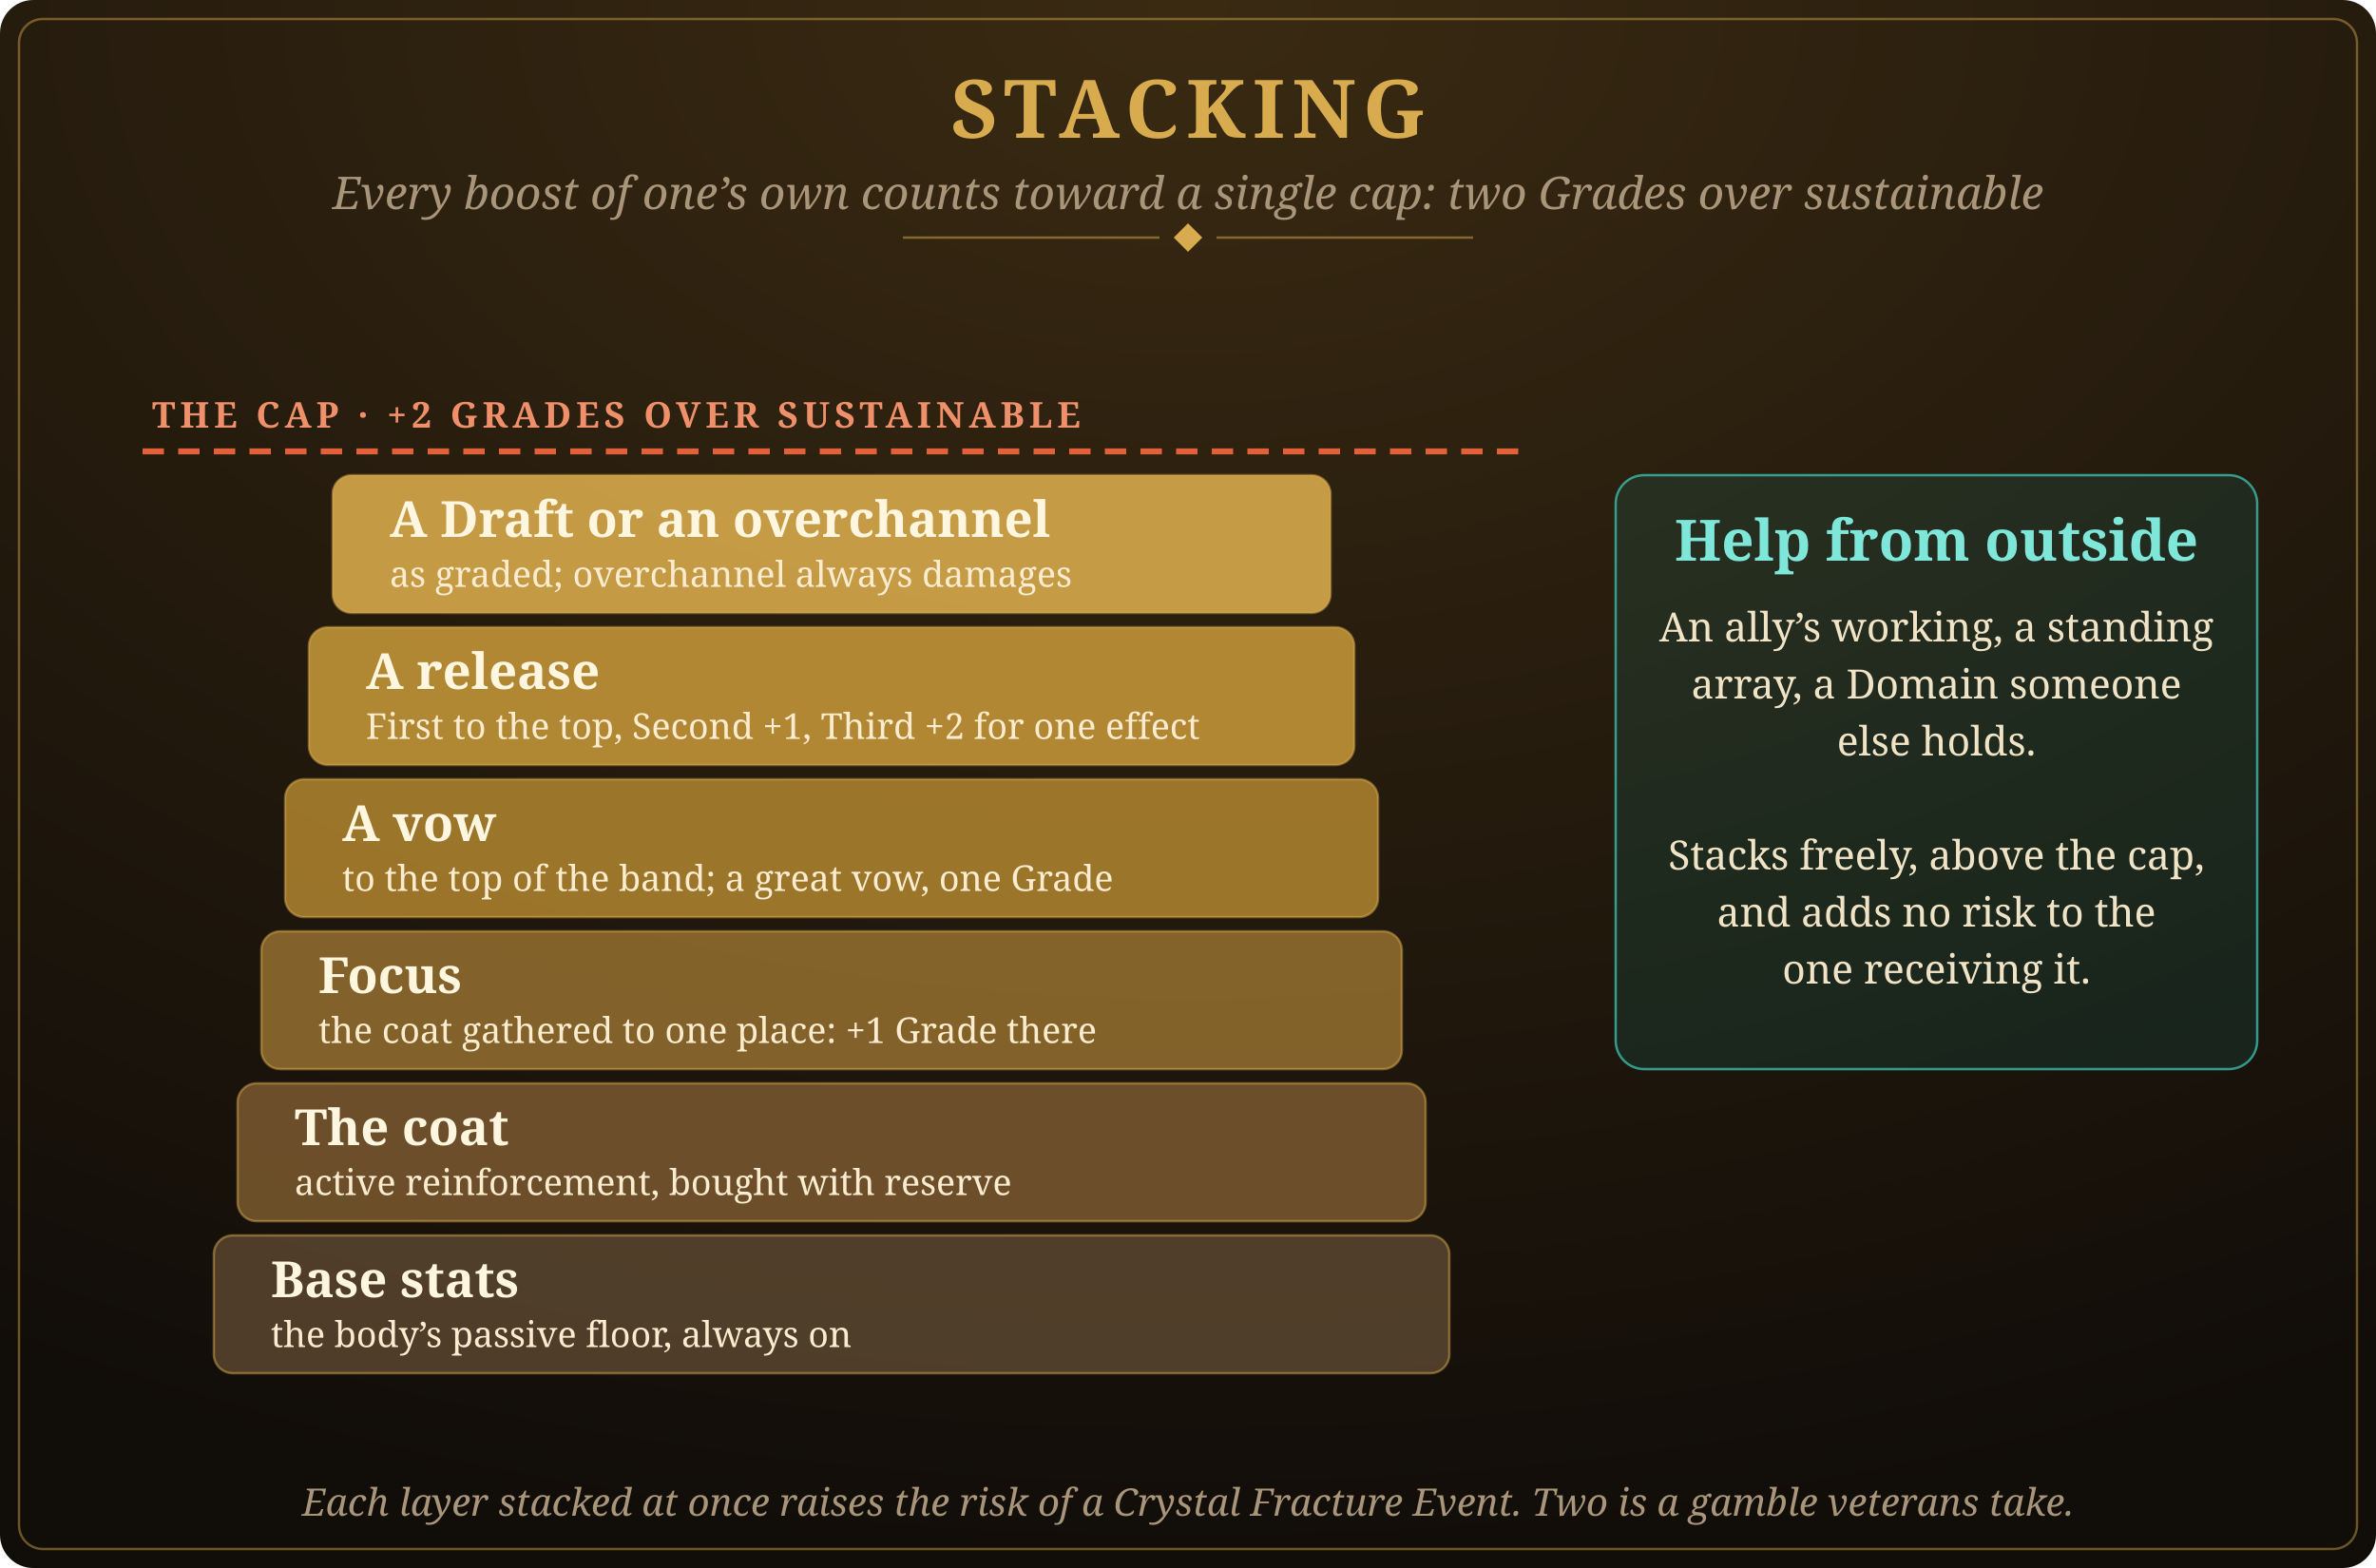
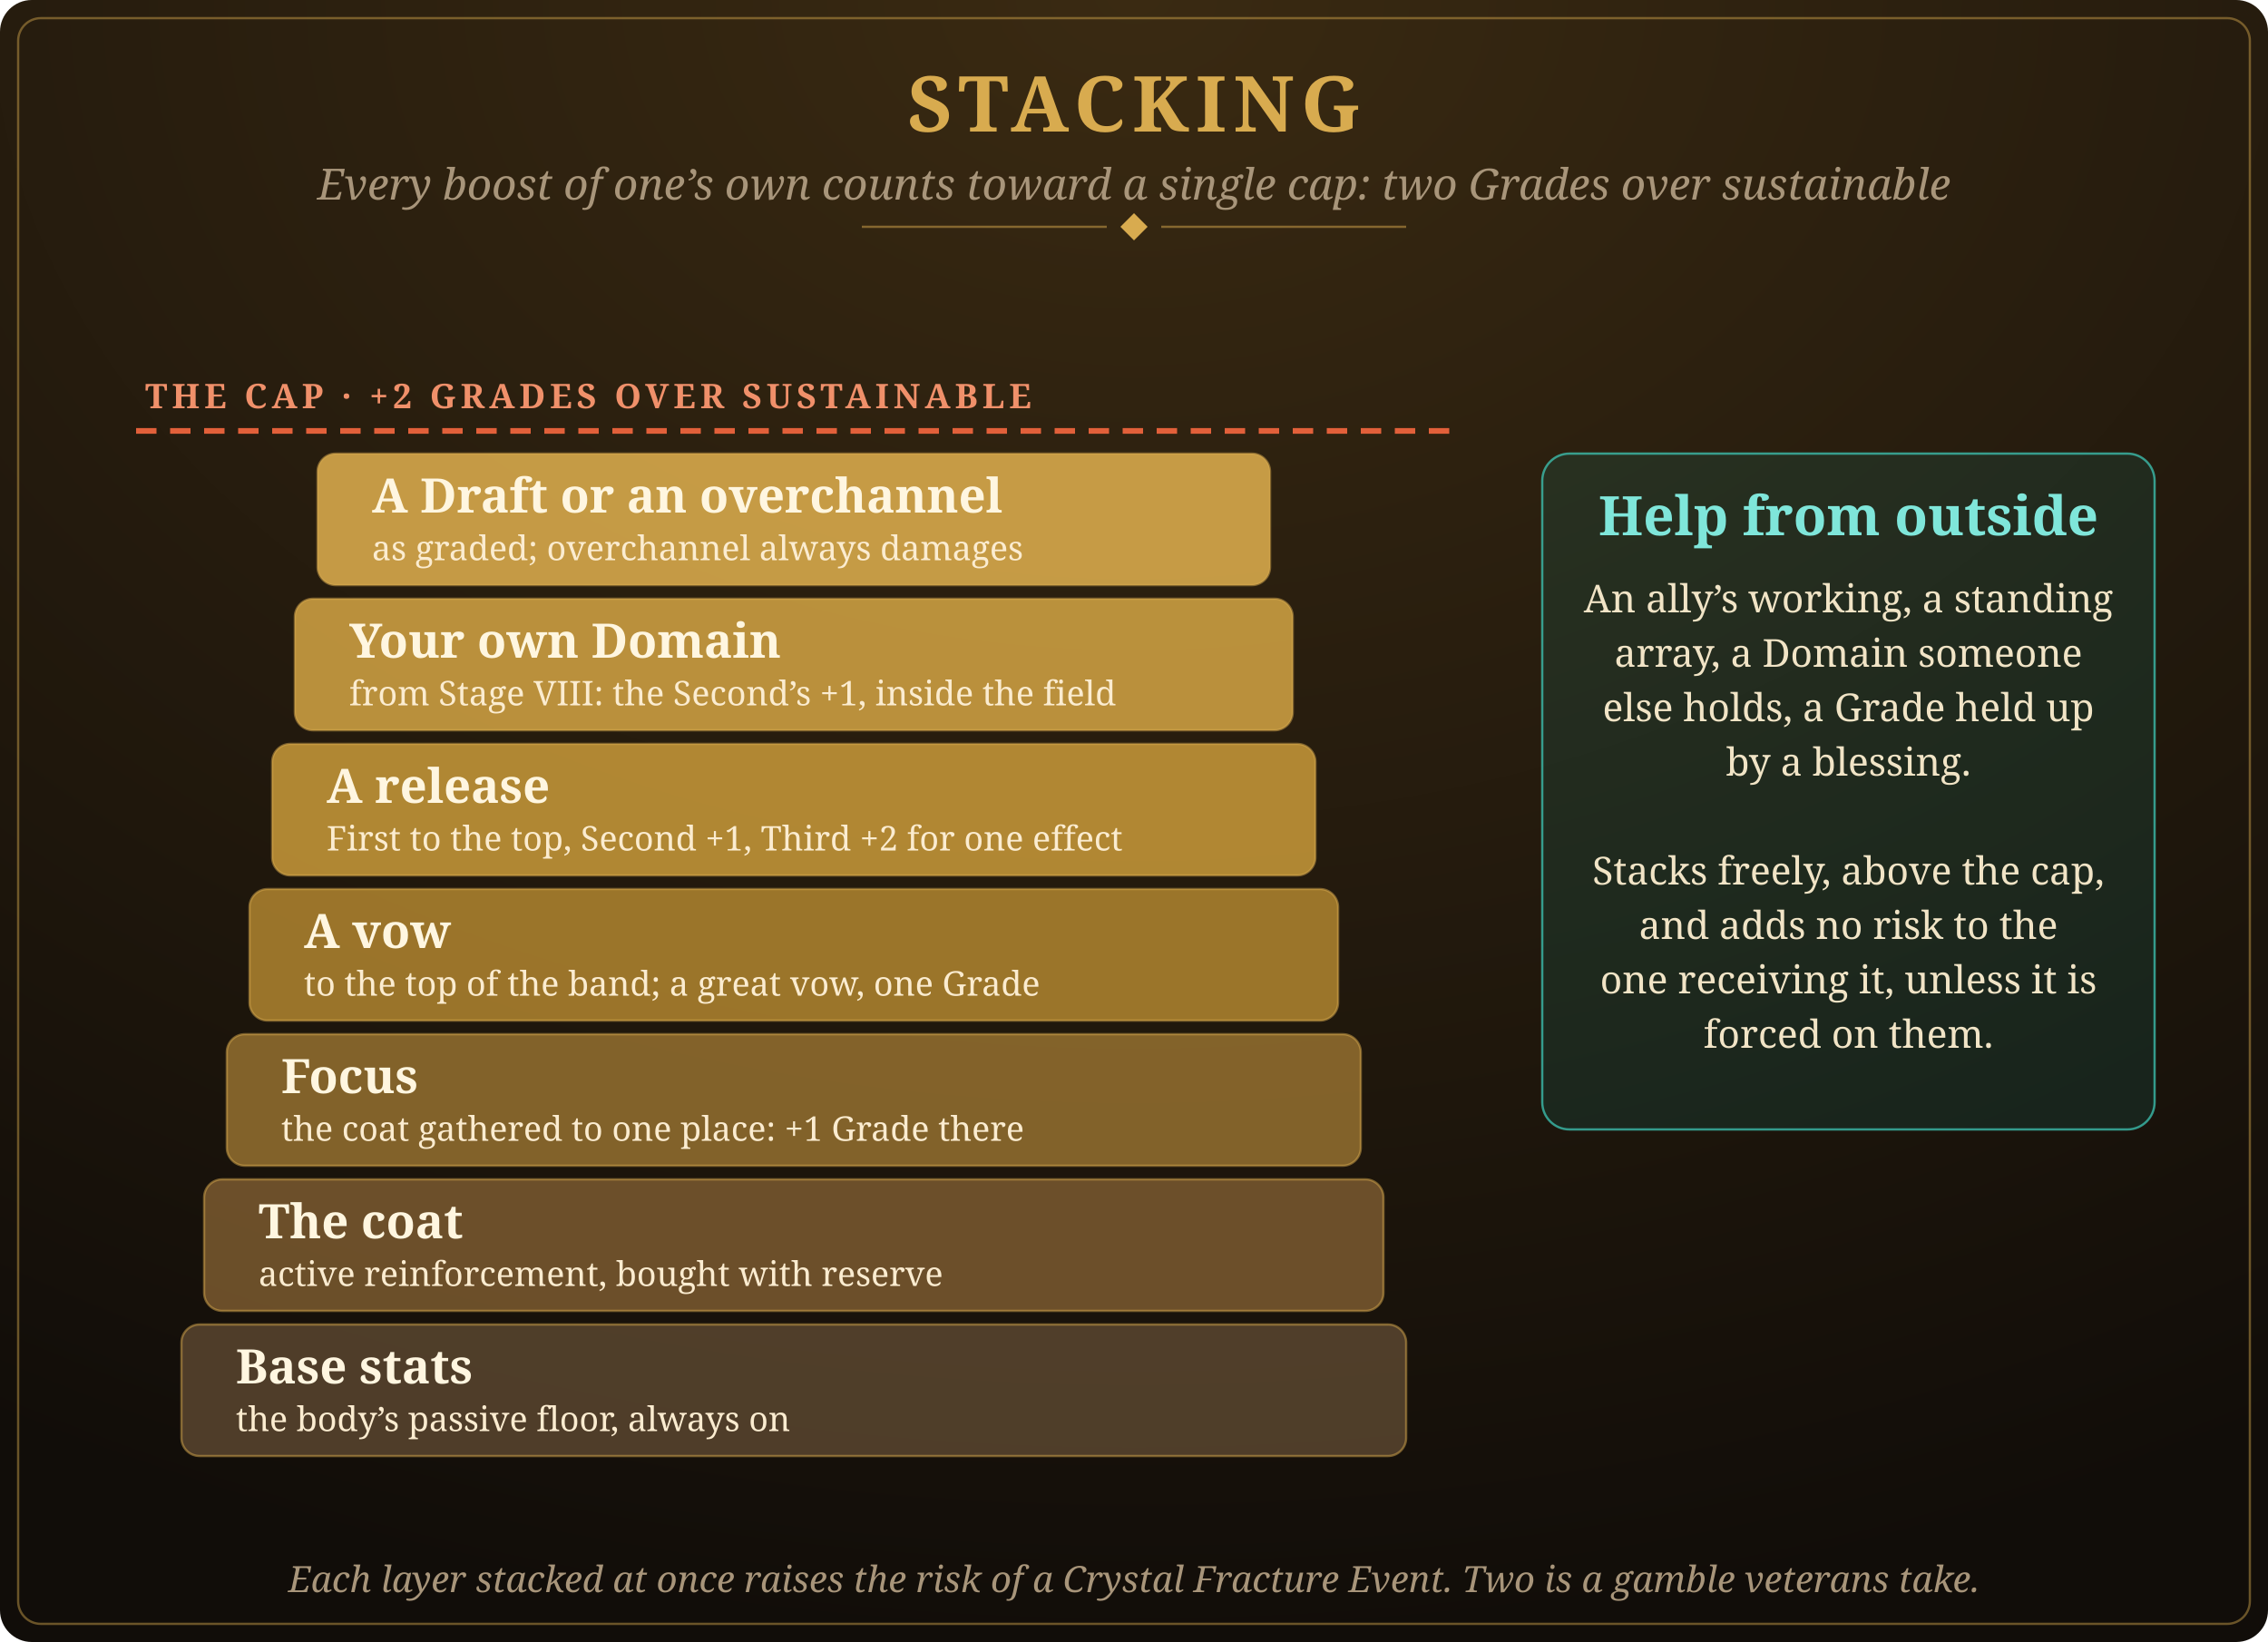
- <svg xmlns="http://www.w3.org/2000/svg" viewBox="0 0 1000 660" font-family="'Cormorant Garamond', 'EB Garamond', Garamond, Georgia, serif">
+ <svg xmlns="http://www.w3.org/2000/svg" viewBox="0 0 1000 724" font-family="'Cormorant Garamond', 'EB Garamond', Garamond, Georgia, serif">
  <defs>
    <radialGradient id="glow" cx=".5" cy="0" r="1">
      <stop offset="0" stop-color="#3a2a12" />
      <stop offset="1" stop-color="#110d09" />
    </radialGradient>
  </defs>
-   <rect width="1000" height="660" rx="14" fill="url(#glow)" />
-   <rect x="8" y="8" width="984" height="644" rx="10" fill="none" stroke="#d8ab4f" stroke-opacity=".45" />
+   <rect width="1000" height="724" rx="14" fill="url(#glow)" />
+   <rect x="8" y="8" width="984" height="708" rx="10" fill="none" stroke="#d8ab4f" stroke-opacity=".45" />
  <text x="500.0" y="58" text-anchor="middle" fill="#d8ab4f" font-size="34" font-weight="600" letter-spacing="3">STACKING</text>
  <text x="500.0" y="88" text-anchor="middle" fill="#a8957a" font-size="19" font-style="italic" font-family="'Crimson Pro', Georgia, serif">Every boost of one’s own counts toward a single cap: two Grades over sustainable</text>
  <path d="M380.0 100 L488.0 100 M512.0 100 L620.0 100" stroke="#d8ab4f" stroke-opacity=".5" />
  <polygon points="500.0,94 506.0,100 500.0,106 494.0,100" fill="#d8ab4f" />
-   <rect x="90" y="520" width="520" height="58" rx="8" fill="#5a4630" fill-opacity=".85" stroke="#d8ab4f" stroke-opacity=".5" />
-   <text x="114" y="546" font-size="21" fill="#fff6e0" text-anchor="start" font-weight="600">Base stats</text>
-   <text x="114" y="567" font-size="15" fill="#fbecd0" text-anchor="start" font-weight="normal" font-family="'Crimson Pro', Georgia, serif">the body’s passive floor, always on</text>
-   <rect x="100" y="456" width="500" height="58" rx="8" fill="#7a5a30" fill-opacity=".85" stroke="#d8ab4f" stroke-opacity=".5" />
-   <text x="124" y="482" font-size="21" fill="#fff6e0" text-anchor="start" font-weight="600">The coat</text>
-   <text x="124" y="503" font-size="15" fill="#fbecd0" text-anchor="start" font-weight="normal" font-family="'Crimson Pro', Georgia, serif">active reinforcement, bought with reserve</text>
-   <rect x="110" y="392" width="480" height="58" rx="8" fill="#94702f" fill-opacity=".85" stroke="#d8ab4f" stroke-opacity=".5" />
-   <text x="134" y="418" font-size="21" fill="#fff6e0" text-anchor="start" font-weight="600">Focus</text>
-   <text x="134" y="439" font-size="15" fill="#fbecd0" text-anchor="start" font-weight="normal" font-family="'Crimson Pro', Georgia, serif">the coat gathered to one place: +1 Grade there</text>
-   <rect x="120" y="328" width="460" height="58" rx="8" fill="#b0852f" fill-opacity=".85" stroke="#d8ab4f" stroke-opacity=".5" />
-   <text x="144" y="354" font-size="21" fill="#fff6e0" text-anchor="start" font-weight="600">A vow</text>
-   <text x="144" y="375" font-size="15" fill="#fbecd0" text-anchor="start" font-weight="normal" font-family="'Crimson Pro', Georgia, serif">to the top of the band; a great vow, one Grade</text>
-   <rect x="130" y="264" width="440" height="58" rx="8" fill="#c99a3a" fill-opacity=".85" stroke="#d8ab4f" stroke-opacity=".5" />
-   <text x="154" y="290" font-size="21" fill="#fff6e0" text-anchor="start" font-weight="600">A release</text>
-   <text x="154" y="311" font-size="15" fill="#fbecd0" text-anchor="start" font-weight="normal" font-family="'Crimson Pro', Georgia, serif">First to the top, Second +1, Third +2 for one effect</text>
+   <rect x="80" y="584" width="540" height="58" rx="8" fill="#5a4630" fill-opacity=".85" stroke="#d8ab4f" stroke-opacity=".5" />
+   <text x="104" y="610" font-size="21" fill="#fff6e0" text-anchor="start" font-weight="600">Base stats</text>
+   <text x="104" y="631" font-size="15" fill="#fbecd0" text-anchor="start" font-weight="normal" font-family="'Crimson Pro', Georgia, serif">the body’s passive floor, always on</text>
+   <rect x="90" y="520" width="520" height="58" rx="8" fill="#7a5a30" fill-opacity=".85" stroke="#d8ab4f" stroke-opacity=".5" />
+   <text x="114" y="546" font-size="21" fill="#fff6e0" text-anchor="start" font-weight="600">The coat</text>
+   <text x="114" y="567" font-size="15" fill="#fbecd0" text-anchor="start" font-weight="normal" font-family="'Crimson Pro', Georgia, serif">active reinforcement, bought with reserve</text>
+   <rect x="100" y="456" width="500" height="58" rx="8" fill="#94702f" fill-opacity=".85" stroke="#d8ab4f" stroke-opacity=".5" />
+   <text x="124" y="482" font-size="21" fill="#fff6e0" text-anchor="start" font-weight="600">Focus</text>
+   <text x="124" y="503" font-size="15" fill="#fbecd0" text-anchor="start" font-weight="normal" font-family="'Crimson Pro', Georgia, serif">the coat gathered to one place: +1 Grade there</text>
+   <rect x="110" y="392" width="480" height="58" rx="8" fill="#b0852f" fill-opacity=".85" stroke="#d8ab4f" stroke-opacity=".5" />
+   <text x="134" y="418" font-size="21" fill="#fff6e0" text-anchor="start" font-weight="600">A vow</text>
+   <text x="134" y="439" font-size="15" fill="#fbecd0" text-anchor="start" font-weight="normal" font-family="'Crimson Pro', Georgia, serif">to the top of the band; a great vow, one Grade</text>
+   <rect x="120" y="328" width="460" height="58" rx="8" fill="#c99a3a" fill-opacity=".85" stroke="#d8ab4f" stroke-opacity=".5" />
+   <text x="144" y="354" font-size="21" fill="#fff6e0" text-anchor="start" font-weight="600">A release</text>
+   <text x="144" y="375" font-size="15" fill="#fbecd0" text-anchor="start" font-weight="normal" font-family="'Crimson Pro', Georgia, serif">First to the top, Second +1, Third +2 for one effect</text>
+   <rect x="130" y="264" width="440" height="58" rx="8" fill="#d4a544" fill-opacity=".85" stroke="#d8ab4f" stroke-opacity=".5" />
+   <text x="154" y="290" font-size="21" fill="#fff6e0" text-anchor="start" font-weight="600">Your own Domain</text>
+   <text x="154" y="311" font-size="15" fill="#fbecd0" text-anchor="start" font-weight="normal" font-family="'Crimson Pro', Georgia, serif">from Stage VIII: the Second’s +1, inside the field</text>
  <rect x="140" y="200" width="420" height="58" rx="8" fill="#e0b04f" fill-opacity=".85" stroke="#d8ab4f" stroke-opacity=".5" />
  <text x="164" y="226" font-size="21" fill="#fff6e0" text-anchor="start" font-weight="600">A Draft or an overchannel</text>
  <text x="164" y="247" font-size="15" fill="#fbecd0" text-anchor="start" font-weight="normal" font-family="'Crimson Pro', Georgia, serif">as graded; overchannel always damages</text>
  <line x1="60" y1="190" x2="640" y2="190" stroke="#e2603a" stroke-width="2.5" stroke-dasharray="9 6" />
  <text x="64" y="180" font-size="15" fill="#f0906a" text-anchor="start" font-weight="700" letter-spacing="2">THE CAP · +2 GRADES OVER SUSTAINABLE</text>
-   <rect x="680" y="200" width="270" height="250" rx="12" fill="#14918c" fill-opacity=".14" stroke="#3fd0c0" stroke-opacity=".7" />
+   <rect x="680" y="200" width="270" height="298" rx="12" fill="#14918c" fill-opacity=".14" stroke="#3fd0c0" stroke-opacity=".7" />
  <text x="815" y="236" font-size="24" fill="#7fe6da" text-anchor="middle" font-weight="600">Help from outside</text>
  <text x="815" y="270" font-size="17" fill="#f1e4c6" text-anchor="middle" font-weight="normal" font-family="'Crimson Pro', Georgia, serif">An ally’s working, a standing</text>
  <text x="815" y="294" font-size="17" fill="#f1e4c6" text-anchor="middle" font-weight="normal" font-family="'Crimson Pro', Georgia, serif">array, a Domain someone</text>
-   <text x="815" y="318" font-size="17" fill="#f1e4c6" text-anchor="middle" font-weight="normal" font-family="'Crimson Pro', Georgia, serif">else holds.</text>
-   <text x="815" y="342" font-size="17" fill="#f1e4c6" text-anchor="middle" font-weight="normal" font-family="'Crimson Pro', Georgia, serif" />
-   <text x="815" y="366" font-size="17" fill="#f1e4c6" text-anchor="middle" font-weight="normal" font-family="'Crimson Pro', Georgia, serif">Stacks freely, above the cap,</text>
-   <text x="815" y="390" font-size="17" fill="#f1e4c6" text-anchor="middle" font-weight="normal" font-family="'Crimson Pro', Georgia, serif">and adds no risk to the</text>
-   <text x="815" y="414" font-size="17" fill="#f1e4c6" text-anchor="middle" font-weight="normal" font-family="'Crimson Pro', Georgia, serif">one receiving it.</text>
-   <text x="500.0" y="638" font-size="16" fill="#a8957a" text-anchor="middle" font-weight="normal" font-style="italic" font-family="'Crimson Pro', Georgia, serif">Each layer stacked at once raises the risk of a Crystal Fracture Event. Two is a gamble veterans take.</text>
+   <text x="815" y="318" font-size="17" fill="#f1e4c6" text-anchor="middle" font-weight="normal" font-family="'Crimson Pro', Georgia, serif">else holds, a Grade held up</text>
+   <text x="815" y="342" font-size="17" fill="#f1e4c6" text-anchor="middle" font-weight="normal" font-family="'Crimson Pro', Georgia, serif">by a blessing.</text>
+   <text x="815" y="390" font-size="17" fill="#f1e4c6" text-anchor="middle" font-weight="normal" font-family="'Crimson Pro', Georgia, serif">Stacks freely, above the cap,</text>
+   <text x="815" y="414" font-size="17" fill="#f1e4c6" text-anchor="middle" font-weight="normal" font-family="'Crimson Pro', Georgia, serif">and adds no risk to the</text>
+   <text x="815" y="438" font-size="17" fill="#f1e4c6" text-anchor="middle" font-weight="normal" font-family="'Crimson Pro', Georgia, serif">one receiving it, unless it is</text>
+   <text x="815" y="462" font-size="17" fill="#f1e4c6" text-anchor="middle" font-weight="normal" font-family="'Crimson Pro', Georgia, serif">forced on them.</text>
+   <text x="500.0" y="702" font-size="16" fill="#a8957a" text-anchor="middle" font-weight="normal" font-style="italic" font-family="'Crimson Pro', Georgia, serif">Each layer stacked at once raises the risk of a Crystal Fracture Event. Two is a gamble veterans take.</text>
</svg>
